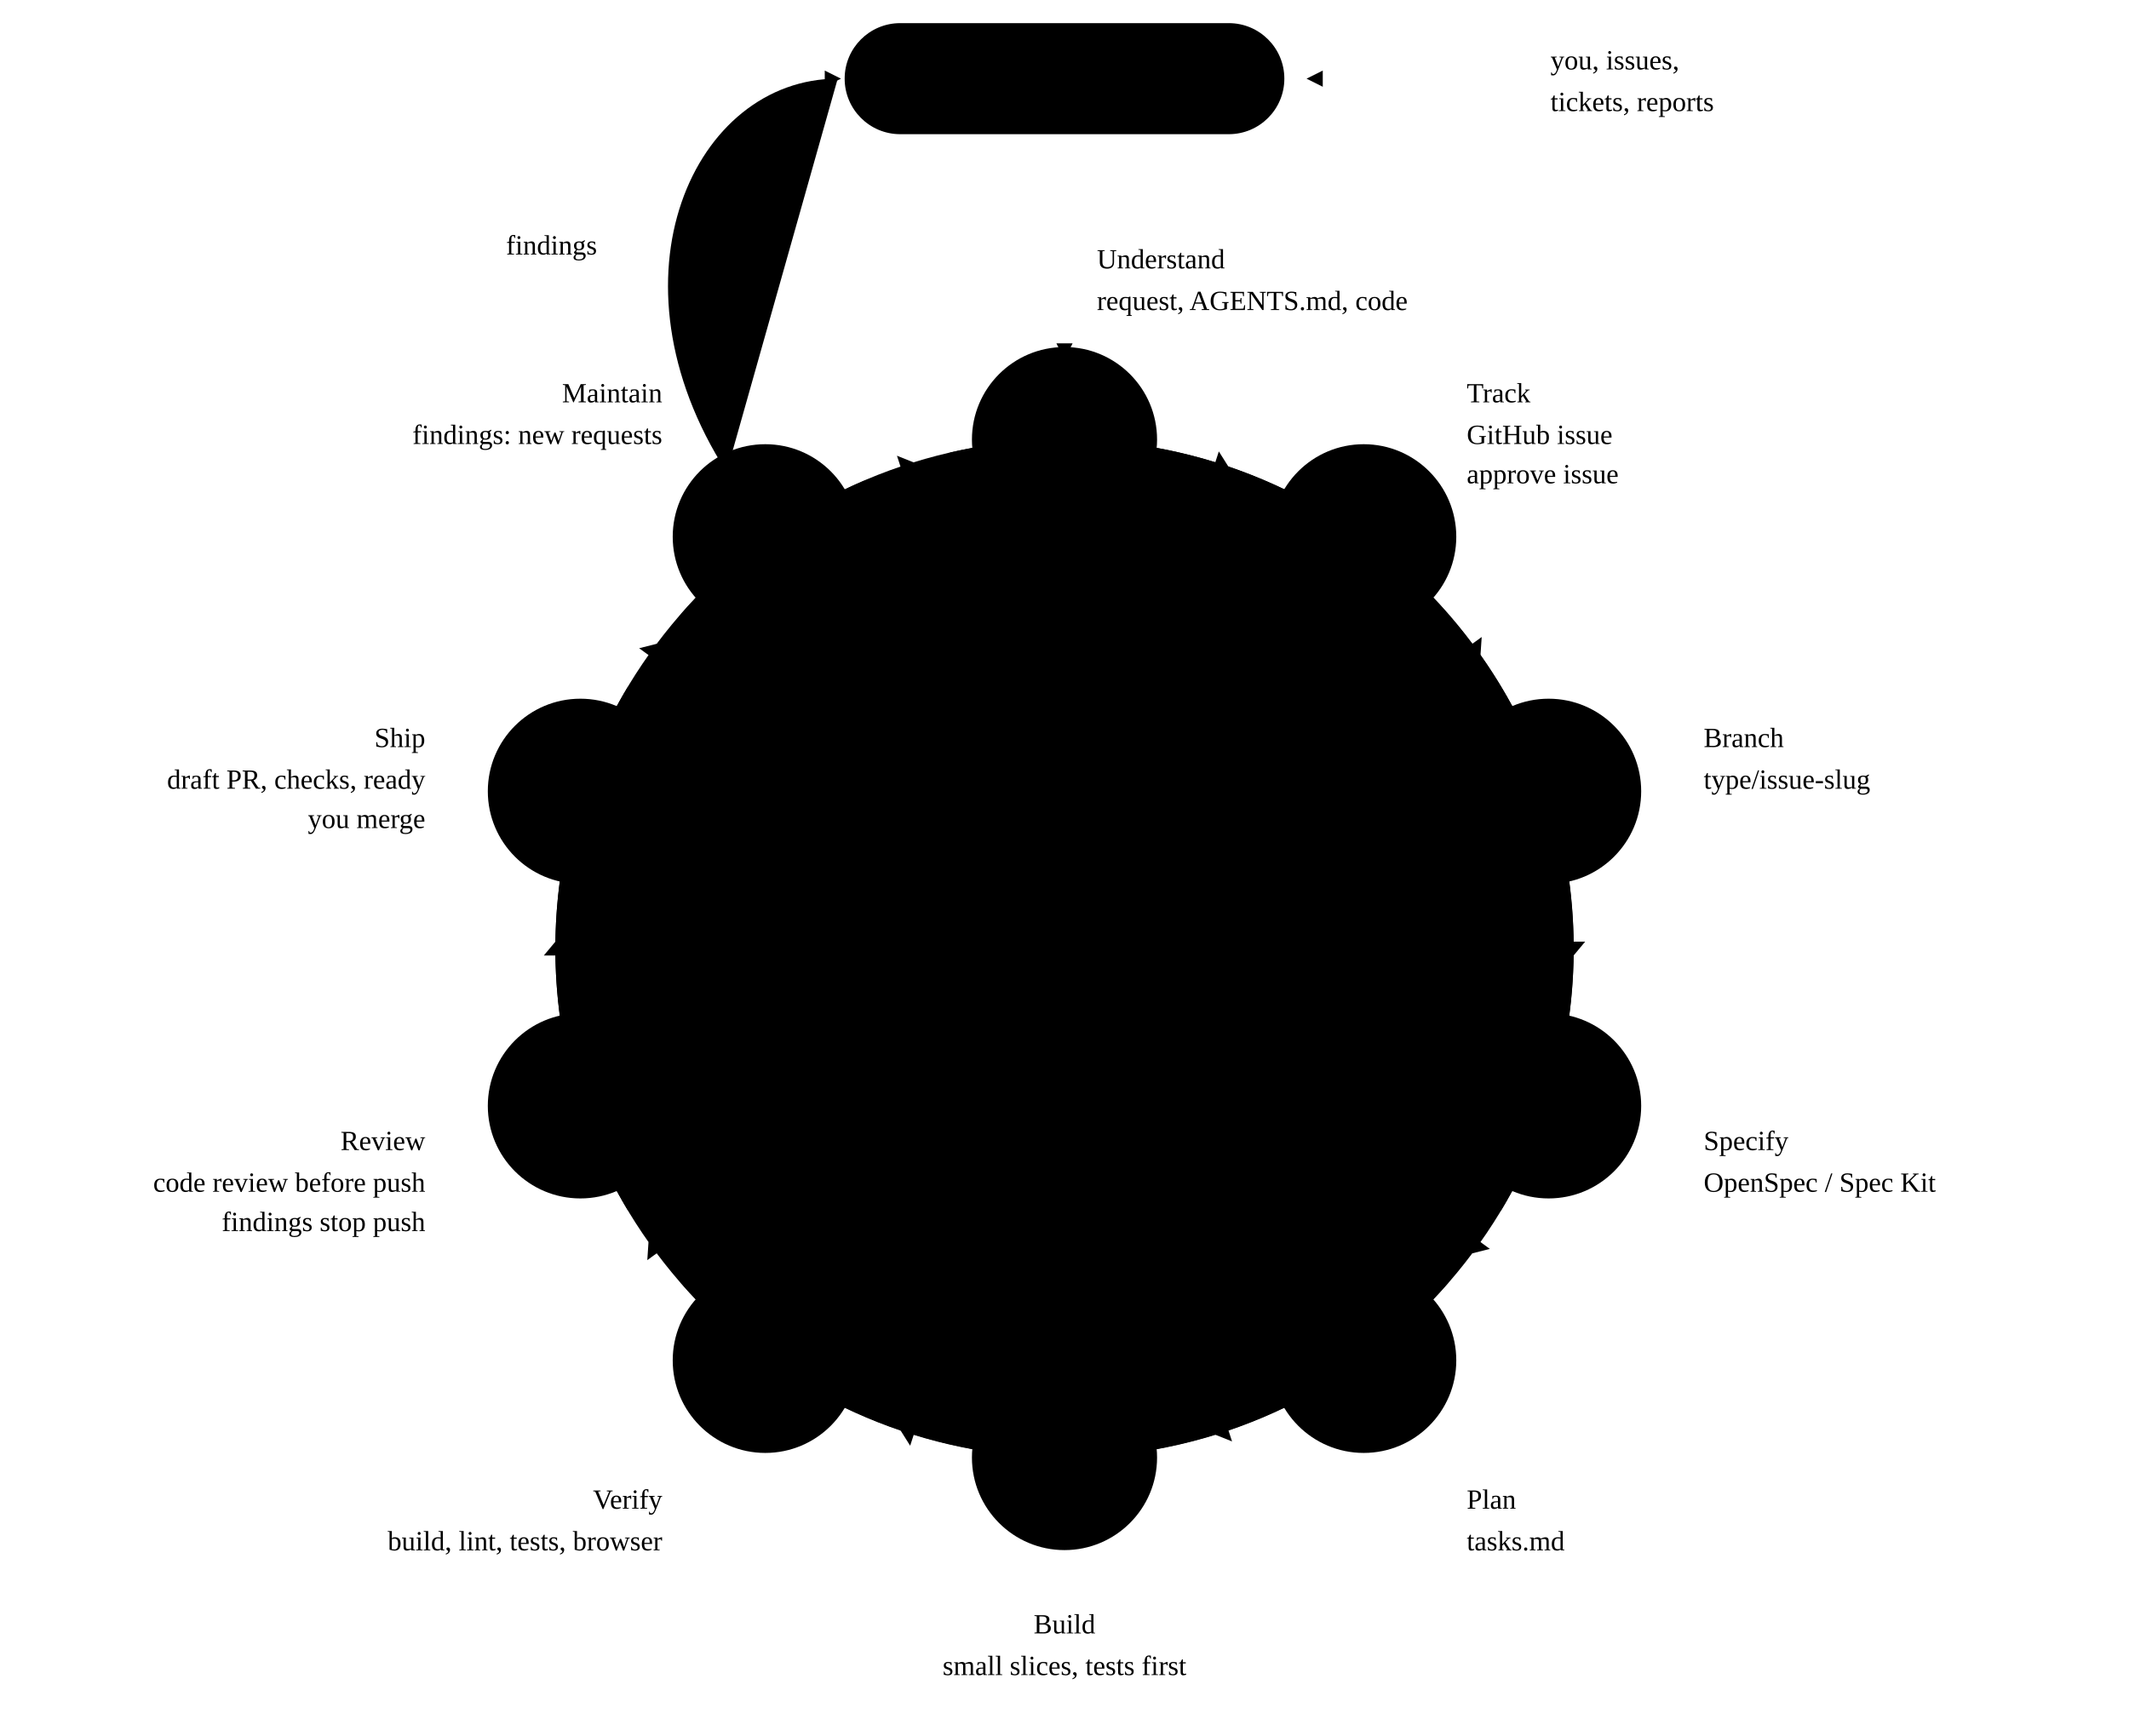
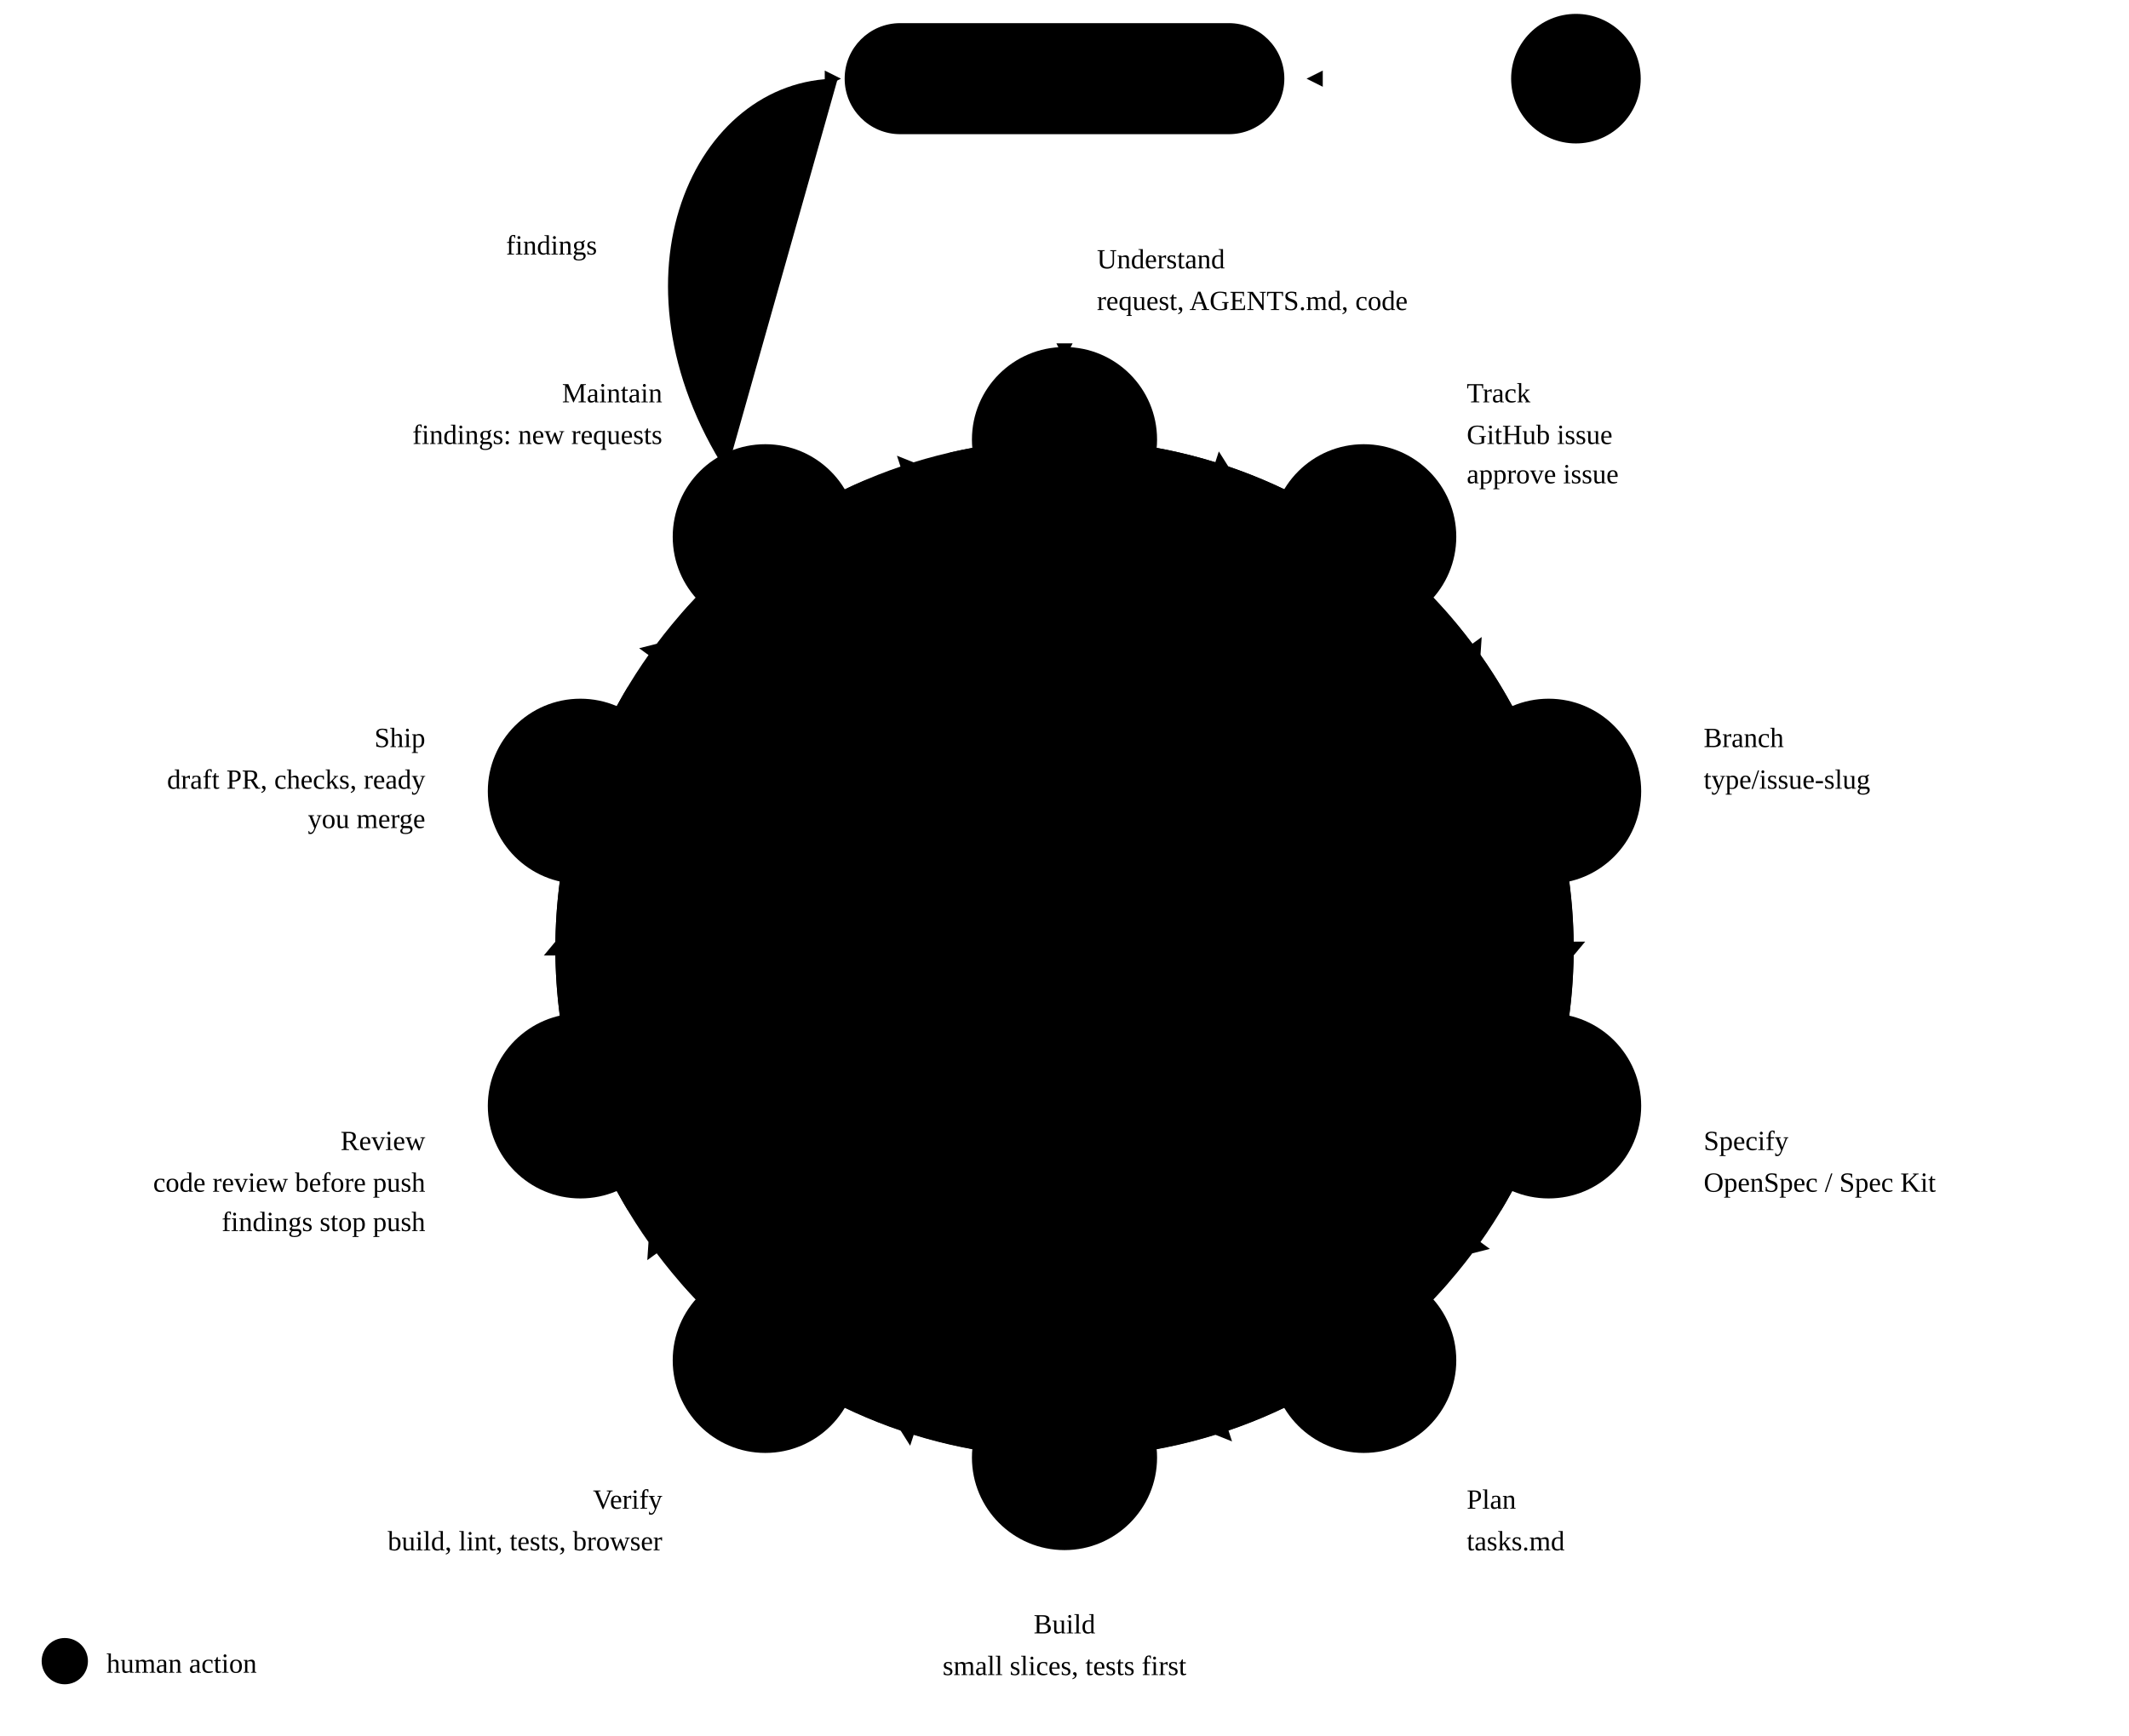
<svg class="ring" viewBox="-140 -90 920 750" role="img" aria-labelledby="ring-t ring-d">
  <defs>
    <marker id="ah" viewBox="0 0 10 10" refX="8" refY="5" markerWidth="7" markerHeight="7" orient="auto-start-reverse">
      <path class="ah" d="M0 0L10 5 0 10z" />
    </marker>
  </defs>
  <style>.ring:has(.hit-0:hover) .tip-0{opacity:1}.ring:has(.hit-1:hover) .tip-1{opacity:1}.ring:has(.hit-2:hover) .tip-2{opacity:1}.ring:has(.hit-3:hover) .tip-3{opacity:1}.ring:has(.hit-4:hover) .tip-4{opacity:1}.ring:has(.hit-5:hover) .tip-5{opacity:1}.ring:has(.hit-6:hover) .tip-6{opacity:1}.ring:has(.hit-7:hover) .tip-7{opacity:1}.ring:has(.hit-8:hover) .tip-8{opacity:1}.ring:has(.hit-9:hover) .tip-9{opacity:1}.ring:has(.hit-10:hover) .tip-10{opacity:1}</style>
  <circle class="track" cx="320" cy="320" r="220" />
  <path class="phase define" d="M270.5 105.6A220 220 0 0 1 508.6 433.3" />
  <text class="ph-l define" x="449.4" y="230.0" text-anchor="middle">DEFINE</text>
  <path class="phase build" d="M486.0 464.3A220 220 0 0 1 154.0 464.3" />
  <text class="ph-l build" x="320.0" y="484.0" text-anchor="middle">BUILD</text>
  <path class="phase ship" d="M131.4 433.3A220 220 0 0 1 131.4 206.7" />
  <text class="ph-l ship" x="160.0" y="324.0" text-anchor="middle">SHIP</text>
  <path class="phase maintain" d="M154.0 175.7A220 220 0 0 1 234.0 117.5" />
  <text class="ph-l maintain" x="226.0" y="194.6" text-anchor="middle">MAINTAIN</text>
  <path class="chev" d="M-3-5L3 0-3 5" transform="translate(388.0 110.8) rotate(18)" />
  <path class="chev" d="M-3-5L3 0-3 5" transform="translate(498.0 190.7) rotate(54)" />
  <path class="chev" d="M-3-5L3 0-3 5" transform="translate(540.0 320.0) rotate(90)" />
  <path class="chev" d="M-3-5L3 0-3 5" transform="translate(498.0 449.3) rotate(126)" />
  <path class="chev" d="M-3-5L3 0-3 5" transform="translate(388.0 529.2) rotate(162)" />
  <path class="chev" d="M-3-5L3 0-3 5" transform="translate(252.0 529.2) rotate(198)" />
  <path class="chev" d="M-3-5L3 0-3 5" transform="translate(142.0 449.3) rotate(234)" />
  <path class="chev" d="M-3-5L3 0-3 5" transform="translate(100.0 320.0) rotate(270)" />
  <path class="chev" d="M-3-5L3 0-3 5" transform="translate(142.0 190.7) rotate(306)" />
  <path class="chev" d="M-3-5L3 0-3 5" transform="translate(252.0 110.8) rotate(342)" />
  <g class="hit-10 req">
    <rect x="225" y="-80" width="190" height="48" rx="24" />
    <text class="req-t" x="320" y="-50" text-anchor="middle">Requirements</text>
  </g>
  <path class="flow" d="M320 -32V64" marker-end="url(#ah)" />
  <path class="flow back" d="M174 114C120 30 160 -56 222 -56" marker-end="url(#ah)" />
  <text class="flow-t" x="118" y="20" text-anchor="end">findings</text>
-   <path class="flow" d="M520 -56H426" marker-end="url(#ah)" />
-   <text class="flow-t in" x="530" y="-60">you, issues,</text>
-   <text class="flow-t in" x="530" y="-42">tickets, reports</text>
-   <circle class="core" cx="320" cy="320" r="108" />
-   <text class="core-t" x="320" y="314" text-anchor="middle">requirement to go live</text>
-   <circle class="you-dot" cx="274" cy="344" r="8" />
-   <text class="core-s" x="289" y="349">human action</text>
+   <path class="flow" d="M512 -56H426" marker-end="url(#ah)" />
+   <g class="hit-10">
+     <circle class="hit" cx="541" cy="-56" r="28" />
+     <circle class="you-ring" cx="541" cy="-56" r="24" />
+     <g class="person">
+       <circle cx="541" cy="-63" r="6" />
+       <path d="M529 -43a12 11 0 0 1 24 0" />
+     </g>
+   </g>
+   <circle class="you-dot" cx="-112" cy="628" r="10" />
+   <text class="core-s" x="-94" y="633">human action</text>
  <g class="hit-0">
    <circle class="hit" cx="320.0" cy="100.0" r="40" />
    <g class="node">
      <circle cx="320.0" cy="100.0" r="27" />
      <text class="n" x="320.0" y="106.0" text-anchor="middle">1</text>
    </g>
    <text class="lbl" x="334.0" y="26.0" text-anchor="start">Understand</text>
    <text class="sub" x="334.0" y="44.0" text-anchor="start">request, AGENTS.md, code</text>
  </g>
  <g class="hit-1">
    <circle class="hit" cx="449.3" cy="142.0" r="40" />
    <circle class="you-ring" cx="449.3" cy="142.0" r="35" />
    <g class="node">
      <circle cx="449.3" cy="142.0" r="27" />
      <text class="n" x="449.3" y="148.0" text-anchor="middle">2</text>
    </g>
    <text class="lbl" x="493.8" y="83.9" text-anchor="start">Track</text>
    <text class="sub" x="493.8" y="101.9" text-anchor="start">GitHub issue</text>
    <text class="you-t" x="493.8" y="118.9" text-anchor="start">approve issue</text>
  </g>
  <g class="hit-2">
    <circle class="hit" cx="529.2" cy="252.0" r="40" />
    <g class="node">
      <circle cx="529.2" cy="252.0" r="27" />
      <text class="n" x="529.2" y="258.0" text-anchor="middle">3</text>
    </g>
    <text class="lbl" x="596.2" y="232.9" text-anchor="start">Branch</text>
    <text class="sub" x="596.2" y="250.9" text-anchor="start">type/issue-slug</text>
  </g>
  <g class="hit-3">
    <circle class="hit" cx="529.2" cy="388.0" r="40" />
    <g class="node">
      <circle cx="529.2" cy="388.0" r="27" />
      <text class="n" x="529.2" y="394.0" text-anchor="middle">4</text>
    </g>
    <text class="lbl" x="596.2" y="407.1" text-anchor="start">Specify</text>
    <text class="sub" x="596.2" y="425.1" text-anchor="start">OpenSpec / Spec Kit</text>
  </g>
  <g class="hit-4">
    <circle class="hit" cx="449.3" cy="498.0" r="40" />
    <g class="node">
      <circle cx="449.3" cy="498.0" r="27" />
      <text class="n" x="449.3" y="504.0" text-anchor="middle">5</text>
    </g>
    <text class="lbl" x="493.8" y="562.1" text-anchor="start">Plan</text>
    <text class="sub" x="493.8" y="580.1" text-anchor="start">tasks.md</text>
  </g>
  <g class="hit-5">
    <circle class="hit" cx="320.0" cy="540.0" r="40" />
    <g class="node">
      <circle cx="320.0" cy="540.0" r="27" />
      <text class="n" x="320.0" y="546.0" text-anchor="middle">6</text>
    </g>
    <text class="lbl" x="320.0" y="616.0" text-anchor="middle">Build</text>
    <text class="sub" x="320.0" y="634.0" text-anchor="middle">small slices, tests first</text>
  </g>
  <g class="hit-6">
    <circle class="hit" cx="190.7" cy="498.0" r="40" />
    <g class="node">
      <circle cx="190.7" cy="498.0" r="27" />
      <text class="n" x="190.7" y="504.0" text-anchor="middle">7</text>
    </g>
    <text class="lbl" x="146.2" y="562.1" text-anchor="end">Verify</text>
    <text class="sub" x="146.2" y="580.1" text-anchor="end">build, lint, tests, browser</text>
  </g>
  <g class="hit-7">
    <circle class="hit" cx="110.8" cy="388.0" r="40" />
    <circle class="you-ring" cx="110.8" cy="388.0" r="35" />
    <g class="node">
      <circle cx="110.8" cy="388.0" r="27" />
      <text class="n" x="110.8" y="394.0" text-anchor="middle">8</text>
    </g>
    <text class="lbl" x="43.8" y="407.1" text-anchor="end">Review</text>
    <text class="sub" x="43.8" y="425.1" text-anchor="end">code review before push</text>
    <text class="you-t" x="43.8" y="442.1" text-anchor="end">findings stop push</text>
  </g>
  <g class="hit-8">
    <circle class="hit" cx="110.8" cy="252.0" r="40" />
    <circle class="you-ring" cx="110.8" cy="252.0" r="35" />
    <g class="node">
      <circle cx="110.8" cy="252.0" r="27" />
      <text class="n" x="110.8" y="258.0" text-anchor="middle">9</text>
    </g>
    <text class="lbl" x="43.8" y="232.9" text-anchor="end">Ship</text>
    <text class="sub" x="43.8" y="250.9" text-anchor="end">draft PR, checks, ready</text>
    <text class="you-t" x="43.8" y="267.9" text-anchor="end">you merge</text>
  </g>
  <g class="hit-9">
    <circle class="hit" cx="190.7" cy="142.0" r="40" />
    <g class="node">
      <circle cx="190.7" cy="142.0" r="27" />
      <text class="n" x="190.7" y="148.0" text-anchor="middle">10</text>
    </g>
    <text class="lbl" x="146.2" y="83.9" text-anchor="end">Maintain</text>
    <text class="sub" x="146.2" y="101.9" text-anchor="end">findings: new requests</text>
  </g>
  <g class="tip tip-0" aria-hidden="true">
    <rect x="202.0" y="284.0" width="236" height="72" rx="8" />
    <text x="214.0" y="306.0">1. Understand: Reads the</text>
    <text x="214.0" y="324.0">request, AGENTS.md and the</text>
    <text x="214.0" y="342.0">code it touches. No edits yet.</text>
  </g>
  <g class="tip tip-1" aria-hidden="true">
    <rect x="202.0" y="275.0" width="236" height="90" rx="8" />
    <text x="214.0" y="297.0">2. Track: Turns the request</text>
    <text x="214.0" y="315.0">into a GitHub issue with goal,</text>
    <text x="214.0" y="333.0">acceptance criteria and tasks.</text>
    <text x="214.0" y="351.0">You approve it.</text>
  </g>
  <g class="tip tip-2" aria-hidden="true">
    <rect x="202.0" y="284.0" width="236" height="72" rx="8" />
    <text x="214.0" y="306.0">3. Branch: Creates</text>
    <text x="214.0" y="324.0">&lt;type&gt;/&lt;issue&gt;-&lt;slug&gt; from the</text>
    <text x="214.0" y="342.0">default branch.</text>
  </g>
  <g class="tip tip-3" aria-hidden="true">
    <rect x="202.0" y="275.0" width="236" height="90" rx="8" />
    <text x="214.0" y="297.0">4. Specify: Writes the spec as</text>
    <text x="214.0" y="315.0">an OpenSpec change or a Spec</text>
    <text x="214.0" y="333.0">Kit feature spec, or uses plan</text>
    <text x="214.0" y="351.0">mode.</text>
  </g>
  <g class="tip tip-4" aria-hidden="true">
    <rect x="202.0" y="284.0" width="236" height="72" rx="8" />
    <text x="214.0" y="306.0">5. Plan: Breaks the spec into</text>
    <text x="214.0" y="324.0">small tasks with acceptance</text>
    <text x="214.0" y="342.0">criteria.</text>
  </g>
  <g class="tip tip-5" aria-hidden="true">
    <rect x="202.0" y="284.0" width="236" height="72" rx="8" />
    <text x="214.0" y="306.0">6. Build: Implements task by</text>
    <text x="214.0" y="324.0">task, tests first, the</text>
    <text x="214.0" y="342.0">smallest complete change.</text>
  </g>
  <g class="tip tip-6" aria-hidden="true">
    <rect x="202.0" y="275.0" width="236" height="90" rx="8" />
    <text x="214.0" y="297.0">7. Verify: Runs build, types,</text>
    <text x="214.0" y="315.0">lint and tests in the</text>
    <text x="214.0" y="333.0">devcontainer; checks UI</text>
    <text x="214.0" y="351.0">changes in a browser.</text>
  </g>
  <g class="tip tip-7" aria-hidden="true">
    <rect x="202.0" y="284.0" width="236" height="72" rx="8" />
    <text x="214.0" y="306.0">8. Review: Reviews the commits</text>
    <text x="214.0" y="324.0">for correctness before push.</text>
    <text x="214.0" y="342.0">Findings wait for you.</text>
  </g>
  <g class="tip tip-8" aria-hidden="true">
    <rect x="202.0" y="284.0" width="236" height="72" rx="8" />
    <text x="214.0" y="306.0">9. Ship: Opens a draft pull</text>
    <text x="214.0" y="324.0">request, waits for checks,</text>
    <text x="214.0" y="342.0">marks it ready. You merge.</text>
  </g>
  <g class="tip tip-9" aria-hidden="true">
    <rect x="202.0" y="275.0" width="236" height="90" rx="8" />
    <text x="214.0" y="297.0">10. Maintain: About every 10</text>
    <text x="214.0" y="315.0">merges: audit, debt,</text>
    <text x="214.0" y="333.0">dependencies, docs drift.</text>
    <text x="214.0" y="351.0">Findings become new requests.</text>
  </g>
  <g class="tip tip-10" aria-hidden="true">
    <rect x="202.0" y="257.0" width="236" height="126" rx="8" />
    <text x="214.0" y="279.0">Requirements: From you, GitHub</text>
    <text x="214.0" y="297.0">issues, Jira, Linear or other</text>
    <text x="214.0" y="315.0">trackers, bug reports, reviews</text>
    <text x="214.0" y="333.0">or Maintain findings. Linked</text>
    <text x="214.0" y="351.0">or pasted; only GitHub issues</text>
    <text x="214.0" y="369.0">are automated.</text>
  </g>
</svg>
